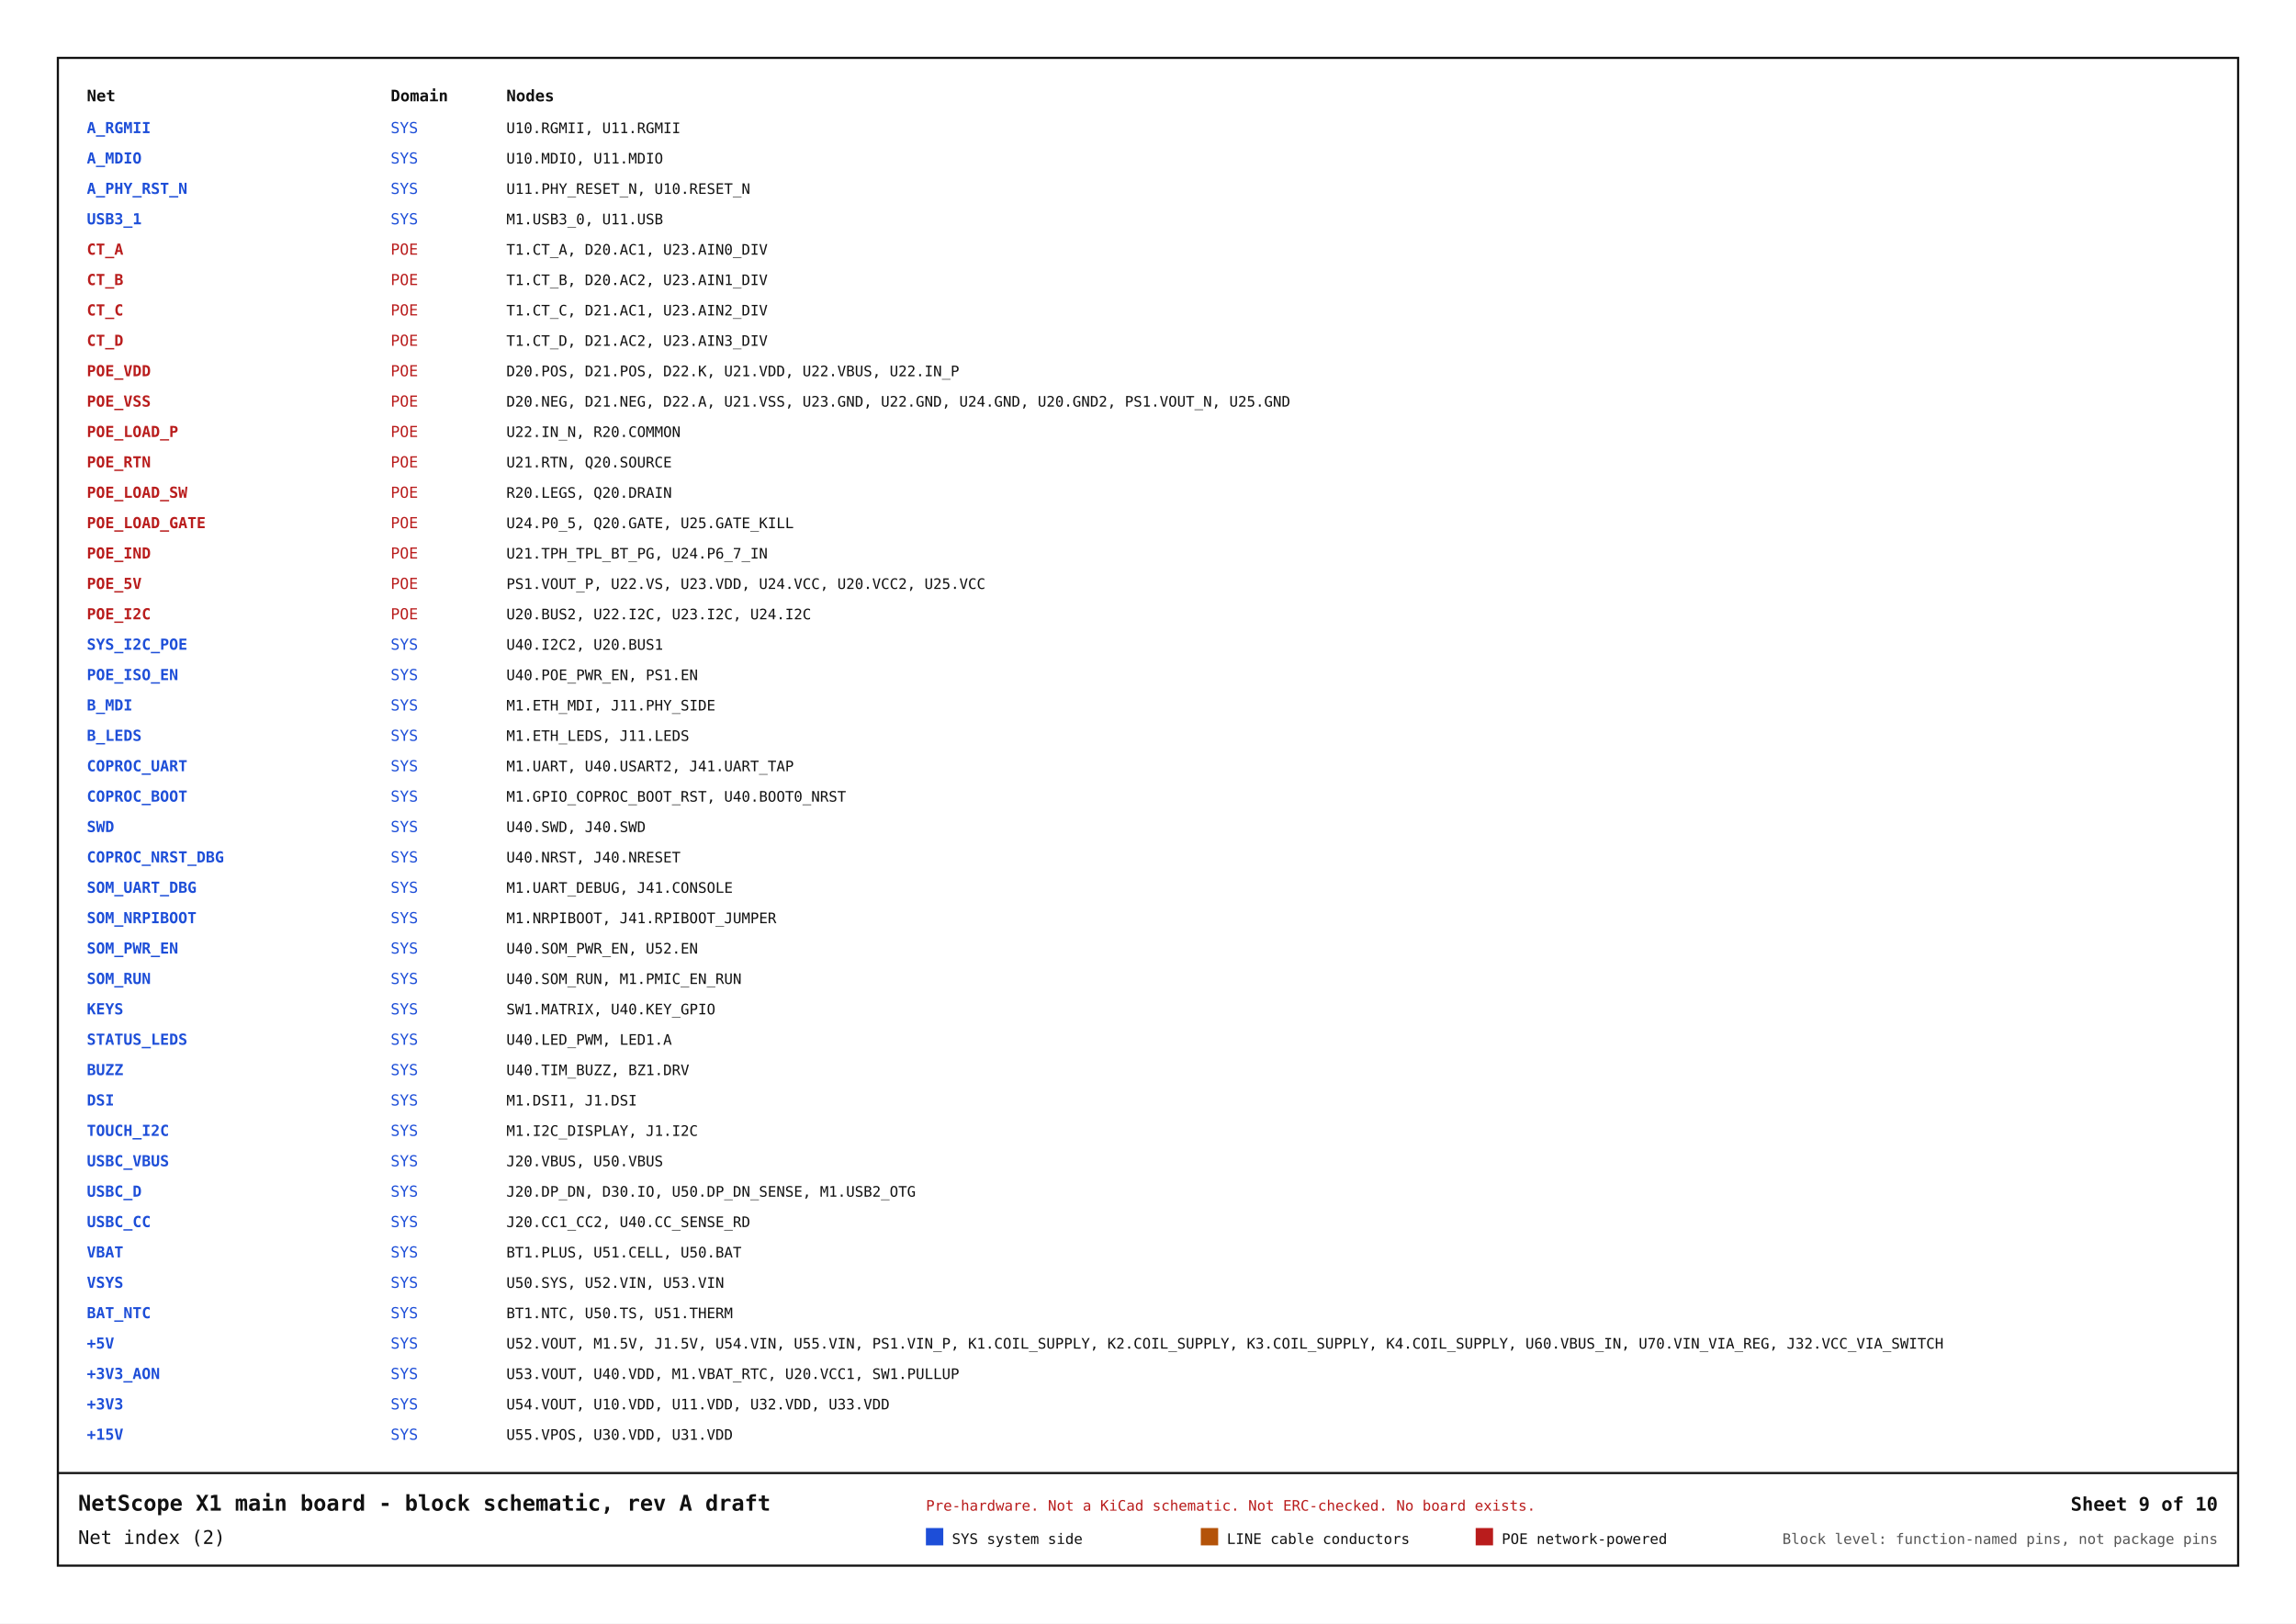
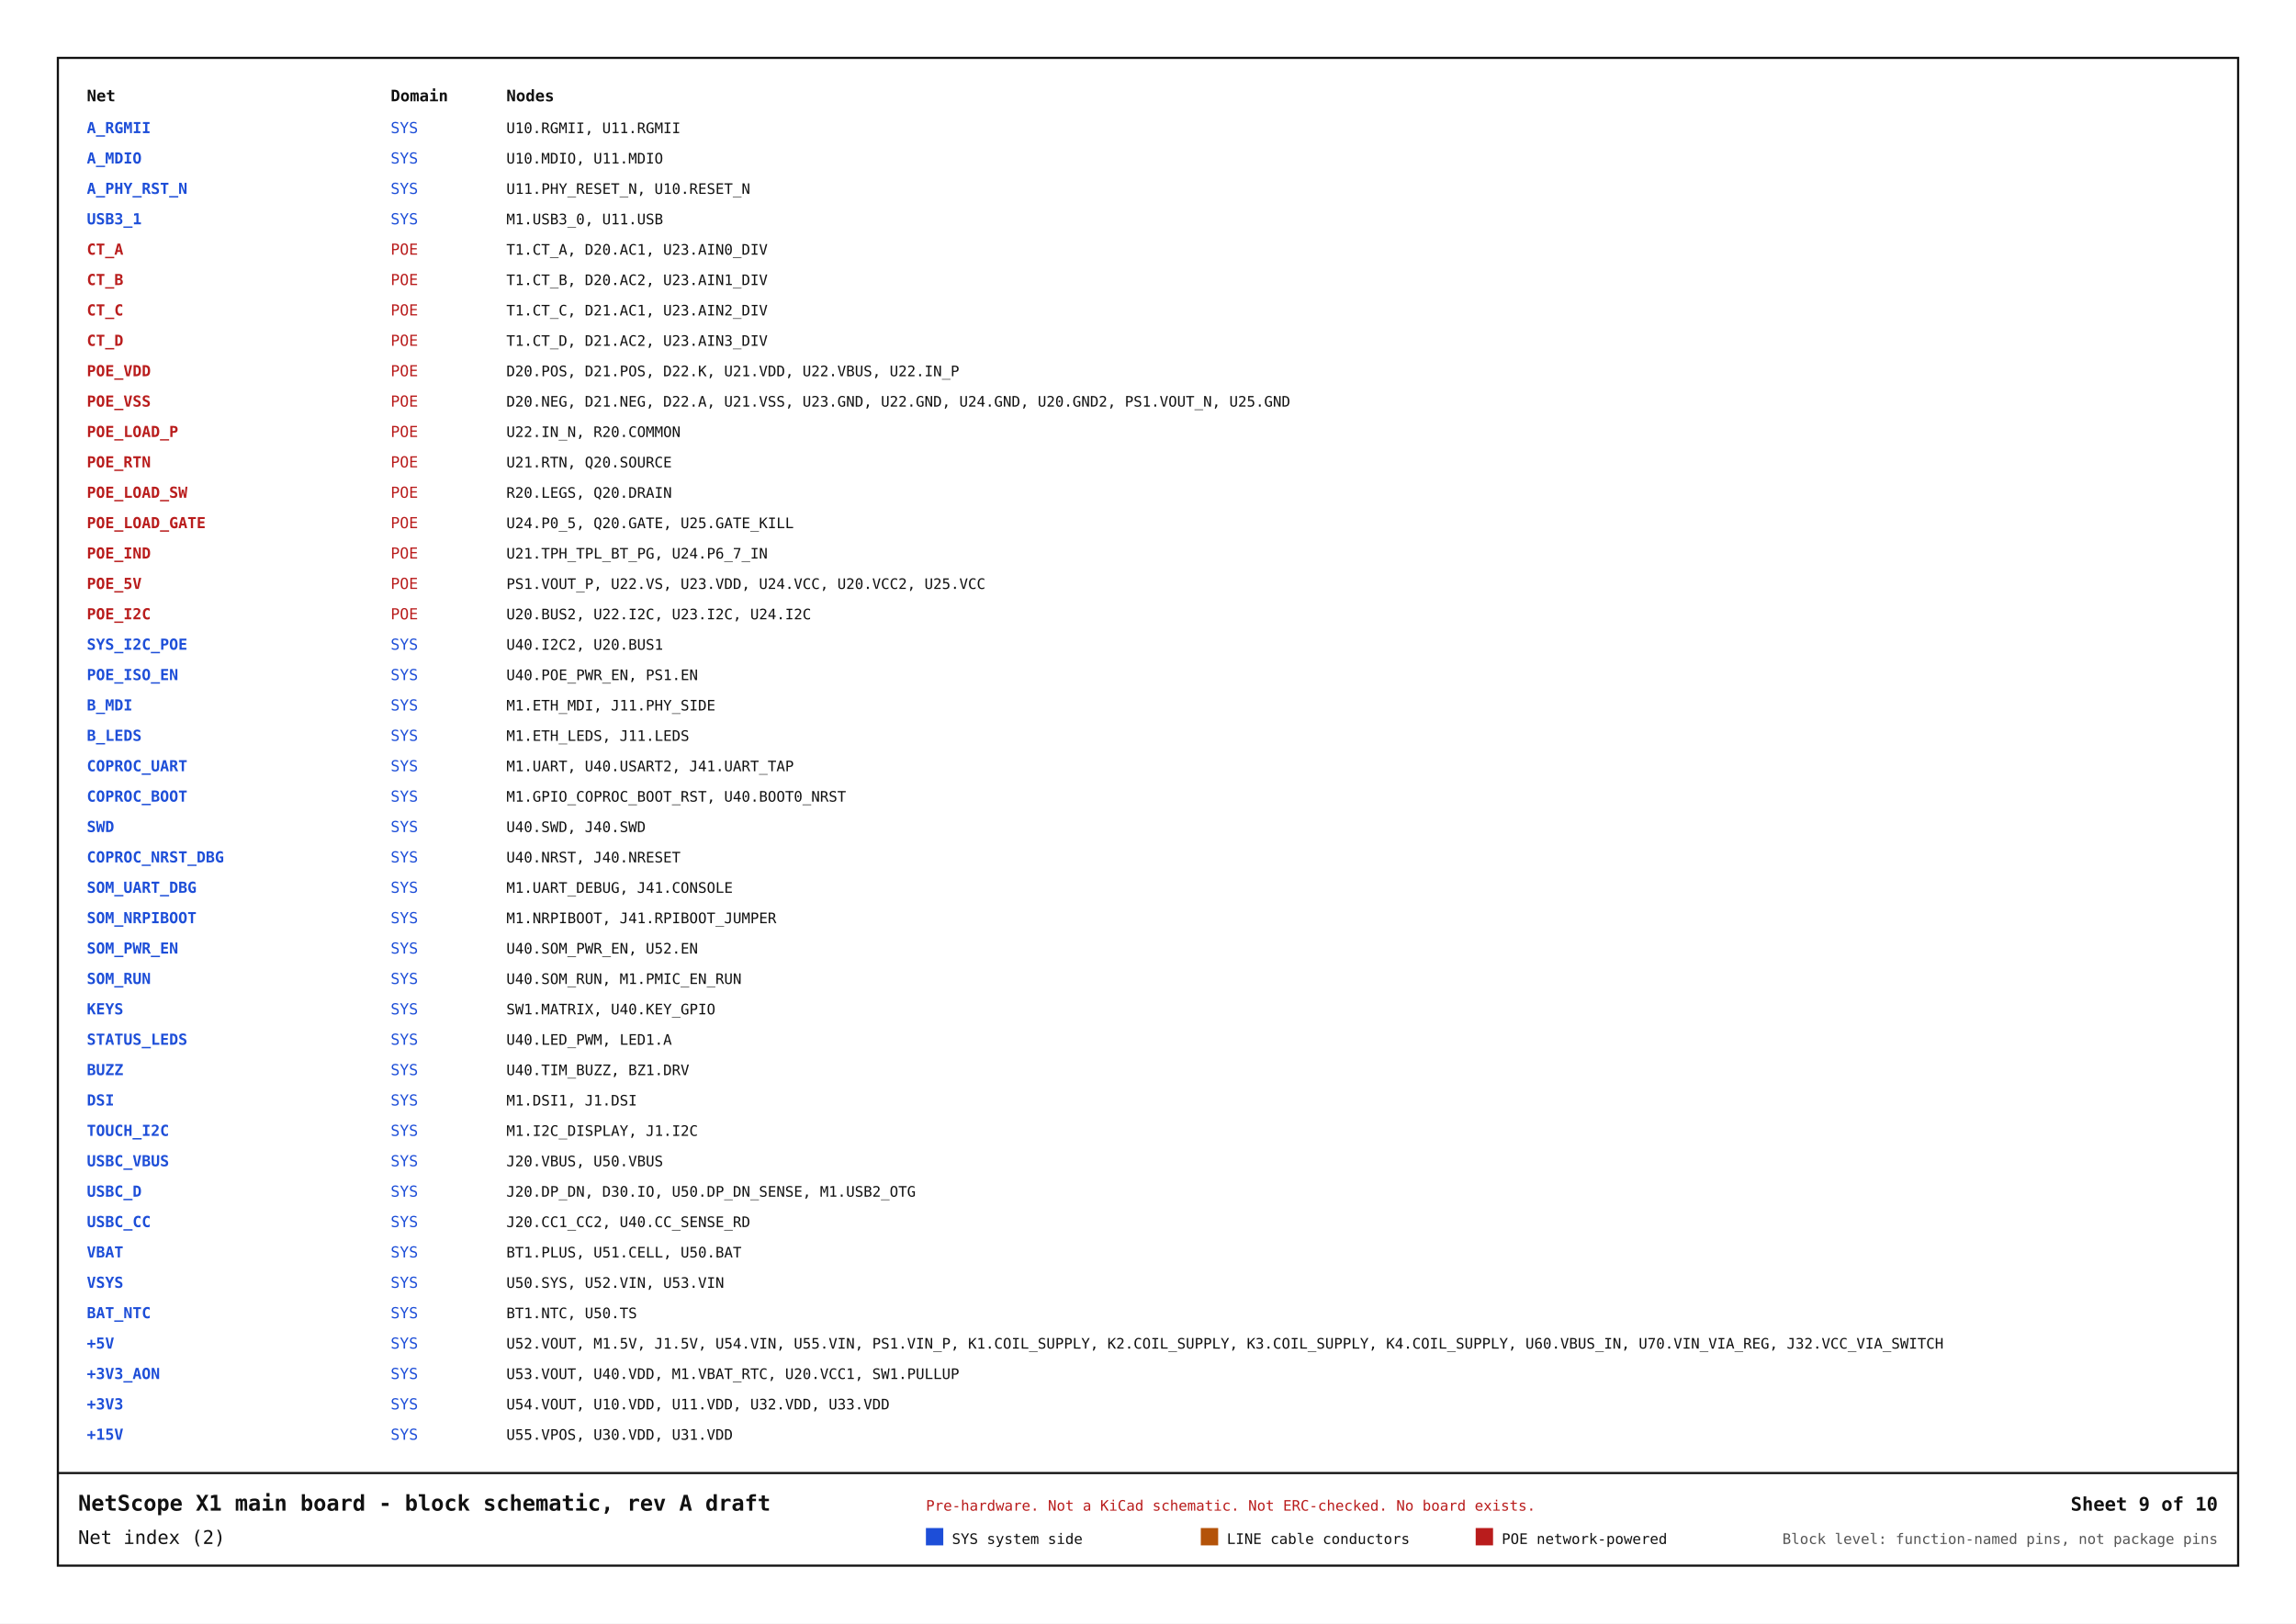
<svg xmlns="http://www.w3.org/2000/svg" viewBox="0 0 1587 1122" width="1587" height="1122">
  <rect width="1587" height="1122" fill="#fff" />
  <text x="60" y="70" font-size="11" fill="#111" text-anchor="start" font-weight="bold" font-family="DejaVu Sans Mono, Menlo, Consolas, monospace">Net</text>
  <text x="270" y="70" font-size="11" fill="#111" text-anchor="start" font-weight="bold" font-family="DejaVu Sans Mono, Menlo, Consolas, monospace">Domain</text>
  <text x="350" y="70" font-size="11" fill="#111" text-anchor="start" font-weight="bold" font-family="DejaVu Sans Mono, Menlo, Consolas, monospace">Nodes</text>
  <text x="60" y="92" font-size="10.5" fill="#1d4ed8" text-anchor="start" font-weight="bold" font-family="DejaVu Sans Mono, Menlo, Consolas, monospace">A_RGMII</text>
  <text x="270" y="92" font-size="10.5" fill="#1d4ed8" text-anchor="start" font-weight="normal" font-family="DejaVu Sans Mono, Menlo, Consolas, monospace">SYS</text>
  <text x="350" y="92" font-size="10" fill="#111" text-anchor="start" font-weight="normal" font-family="DejaVu Sans Mono, Menlo, Consolas, monospace">U10.RGMII, U11.RGMII</text>
  <text x="60" y="113" font-size="10.5" fill="#1d4ed8" text-anchor="start" font-weight="bold" font-family="DejaVu Sans Mono, Menlo, Consolas, monospace">A_MDIO</text>
  <text x="270" y="113" font-size="10.5" fill="#1d4ed8" text-anchor="start" font-weight="normal" font-family="DejaVu Sans Mono, Menlo, Consolas, monospace">SYS</text>
  <text x="350" y="113" font-size="10" fill="#111" text-anchor="start" font-weight="normal" font-family="DejaVu Sans Mono, Menlo, Consolas, monospace">U10.MDIO, U11.MDIO</text>
  <text x="60" y="134" font-size="10.5" fill="#1d4ed8" text-anchor="start" font-weight="bold" font-family="DejaVu Sans Mono, Menlo, Consolas, monospace">A_PHY_RST_N</text>
  <text x="270" y="134" font-size="10.5" fill="#1d4ed8" text-anchor="start" font-weight="normal" font-family="DejaVu Sans Mono, Menlo, Consolas, monospace">SYS</text>
  <text x="350" y="134" font-size="10" fill="#111" text-anchor="start" font-weight="normal" font-family="DejaVu Sans Mono, Menlo, Consolas, monospace">U11.PHY_RESET_N, U10.RESET_N</text>
  <text x="60" y="155" font-size="10.5" fill="#1d4ed8" text-anchor="start" font-weight="bold" font-family="DejaVu Sans Mono, Menlo, Consolas, monospace">USB3_1</text>
  <text x="270" y="155" font-size="10.5" fill="#1d4ed8" text-anchor="start" font-weight="normal" font-family="DejaVu Sans Mono, Menlo, Consolas, monospace">SYS</text>
  <text x="350" y="155" font-size="10" fill="#111" text-anchor="start" font-weight="normal" font-family="DejaVu Sans Mono, Menlo, Consolas, monospace">M1.USB3_0, U11.USB</text>
  <text x="60" y="176" font-size="10.5" fill="#b91c1c" text-anchor="start" font-weight="bold" font-family="DejaVu Sans Mono, Menlo, Consolas, monospace">CT_A</text>
  <text x="270" y="176" font-size="10.5" fill="#b91c1c" text-anchor="start" font-weight="normal" font-family="DejaVu Sans Mono, Menlo, Consolas, monospace">POE</text>
  <text x="350" y="176" font-size="10" fill="#111" text-anchor="start" font-weight="normal" font-family="DejaVu Sans Mono, Menlo, Consolas, monospace">T1.CT_A, D20.AC1, U23.AIN0_DIV</text>
  <text x="60" y="197" font-size="10.5" fill="#b91c1c" text-anchor="start" font-weight="bold" font-family="DejaVu Sans Mono, Menlo, Consolas, monospace">CT_B</text>
  <text x="270" y="197" font-size="10.5" fill="#b91c1c" text-anchor="start" font-weight="normal" font-family="DejaVu Sans Mono, Menlo, Consolas, monospace">POE</text>
  <text x="350" y="197" font-size="10" fill="#111" text-anchor="start" font-weight="normal" font-family="DejaVu Sans Mono, Menlo, Consolas, monospace">T1.CT_B, D20.AC2, U23.AIN1_DIV</text>
  <text x="60" y="218" font-size="10.5" fill="#b91c1c" text-anchor="start" font-weight="bold" font-family="DejaVu Sans Mono, Menlo, Consolas, monospace">CT_C</text>
  <text x="270" y="218" font-size="10.5" fill="#b91c1c" text-anchor="start" font-weight="normal" font-family="DejaVu Sans Mono, Menlo, Consolas, monospace">POE</text>
  <text x="350" y="218" font-size="10" fill="#111" text-anchor="start" font-weight="normal" font-family="DejaVu Sans Mono, Menlo, Consolas, monospace">T1.CT_C, D21.AC1, U23.AIN2_DIV</text>
  <text x="60" y="239" font-size="10.5" fill="#b91c1c" text-anchor="start" font-weight="bold" font-family="DejaVu Sans Mono, Menlo, Consolas, monospace">CT_D</text>
  <text x="270" y="239" font-size="10.5" fill="#b91c1c" text-anchor="start" font-weight="normal" font-family="DejaVu Sans Mono, Menlo, Consolas, monospace">POE</text>
  <text x="350" y="239" font-size="10" fill="#111" text-anchor="start" font-weight="normal" font-family="DejaVu Sans Mono, Menlo, Consolas, monospace">T1.CT_D, D21.AC2, U23.AIN3_DIV</text>
  <text x="60" y="260" font-size="10.5" fill="#b91c1c" text-anchor="start" font-weight="bold" font-family="DejaVu Sans Mono, Menlo, Consolas, monospace">POE_VDD</text>
  <text x="270" y="260" font-size="10.5" fill="#b91c1c" text-anchor="start" font-weight="normal" font-family="DejaVu Sans Mono, Menlo, Consolas, monospace">POE</text>
  <text x="350" y="260" font-size="10" fill="#111" text-anchor="start" font-weight="normal" font-family="DejaVu Sans Mono, Menlo, Consolas, monospace">D20.POS, D21.POS, D22.K, U21.VDD, U22.VBUS, U22.IN_P</text>
  <text x="60" y="281" font-size="10.5" fill="#b91c1c" text-anchor="start" font-weight="bold" font-family="DejaVu Sans Mono, Menlo, Consolas, monospace">POE_VSS</text>
  <text x="270" y="281" font-size="10.5" fill="#b91c1c" text-anchor="start" font-weight="normal" font-family="DejaVu Sans Mono, Menlo, Consolas, monospace">POE</text>
  <text x="350" y="281" font-size="10" fill="#111" text-anchor="start" font-weight="normal" font-family="DejaVu Sans Mono, Menlo, Consolas, monospace">D20.NEG, D21.NEG, D22.A, U21.VSS, U23.GND, U22.GND, U24.GND, U20.GND2, PS1.VOUT_N, U25.GND</text>
  <text x="60" y="302" font-size="10.5" fill="#b91c1c" text-anchor="start" font-weight="bold" font-family="DejaVu Sans Mono, Menlo, Consolas, monospace">POE_LOAD_P</text>
  <text x="270" y="302" font-size="10.5" fill="#b91c1c" text-anchor="start" font-weight="normal" font-family="DejaVu Sans Mono, Menlo, Consolas, monospace">POE</text>
  <text x="350" y="302" font-size="10" fill="#111" text-anchor="start" font-weight="normal" font-family="DejaVu Sans Mono, Menlo, Consolas, monospace">U22.IN_N, R20.COMMON</text>
  <text x="60" y="323" font-size="10.5" fill="#b91c1c" text-anchor="start" font-weight="bold" font-family="DejaVu Sans Mono, Menlo, Consolas, monospace">POE_RTN</text>
  <text x="270" y="323" font-size="10.5" fill="#b91c1c" text-anchor="start" font-weight="normal" font-family="DejaVu Sans Mono, Menlo, Consolas, monospace">POE</text>
  <text x="350" y="323" font-size="10" fill="#111" text-anchor="start" font-weight="normal" font-family="DejaVu Sans Mono, Menlo, Consolas, monospace">U21.RTN, Q20.SOURCE</text>
  <text x="60" y="344" font-size="10.5" fill="#b91c1c" text-anchor="start" font-weight="bold" font-family="DejaVu Sans Mono, Menlo, Consolas, monospace">POE_LOAD_SW</text>
  <text x="270" y="344" font-size="10.5" fill="#b91c1c" text-anchor="start" font-weight="normal" font-family="DejaVu Sans Mono, Menlo, Consolas, monospace">POE</text>
  <text x="350" y="344" font-size="10" fill="#111" text-anchor="start" font-weight="normal" font-family="DejaVu Sans Mono, Menlo, Consolas, monospace">R20.LEGS, Q20.DRAIN</text>
  <text x="60" y="365" font-size="10.5" fill="#b91c1c" text-anchor="start" font-weight="bold" font-family="DejaVu Sans Mono, Menlo, Consolas, monospace">POE_LOAD_GATE</text>
  <text x="270" y="365" font-size="10.5" fill="#b91c1c" text-anchor="start" font-weight="normal" font-family="DejaVu Sans Mono, Menlo, Consolas, monospace">POE</text>
  <text x="350" y="365" font-size="10" fill="#111" text-anchor="start" font-weight="normal" font-family="DejaVu Sans Mono, Menlo, Consolas, monospace">U24.P0_5, Q20.GATE, U25.GATE_KILL</text>
  <text x="60" y="386" font-size="10.5" fill="#b91c1c" text-anchor="start" font-weight="bold" font-family="DejaVu Sans Mono, Menlo, Consolas, monospace">POE_IND</text>
  <text x="270" y="386" font-size="10.5" fill="#b91c1c" text-anchor="start" font-weight="normal" font-family="DejaVu Sans Mono, Menlo, Consolas, monospace">POE</text>
  <text x="350" y="386" font-size="10" fill="#111" text-anchor="start" font-weight="normal" font-family="DejaVu Sans Mono, Menlo, Consolas, monospace">U21.TPH_TPL_BT_PG, U24.P6_7_IN</text>
  <text x="60" y="407" font-size="10.5" fill="#b91c1c" text-anchor="start" font-weight="bold" font-family="DejaVu Sans Mono, Menlo, Consolas, monospace">POE_5V</text>
  <text x="270" y="407" font-size="10.5" fill="#b91c1c" text-anchor="start" font-weight="normal" font-family="DejaVu Sans Mono, Menlo, Consolas, monospace">POE</text>
  <text x="350" y="407" font-size="10" fill="#111" text-anchor="start" font-weight="normal" font-family="DejaVu Sans Mono, Menlo, Consolas, monospace">PS1.VOUT_P, U22.VS, U23.VDD, U24.VCC, U20.VCC2, U25.VCC</text>
  <text x="60" y="428" font-size="10.5" fill="#b91c1c" text-anchor="start" font-weight="bold" font-family="DejaVu Sans Mono, Menlo, Consolas, monospace">POE_I2C</text>
  <text x="270" y="428" font-size="10.5" fill="#b91c1c" text-anchor="start" font-weight="normal" font-family="DejaVu Sans Mono, Menlo, Consolas, monospace">POE</text>
  <text x="350" y="428" font-size="10" fill="#111" text-anchor="start" font-weight="normal" font-family="DejaVu Sans Mono, Menlo, Consolas, monospace">U20.BUS2, U22.I2C, U23.I2C, U24.I2C</text>
  <text x="60" y="449" font-size="10.5" fill="#1d4ed8" text-anchor="start" font-weight="bold" font-family="DejaVu Sans Mono, Menlo, Consolas, monospace">SYS_I2C_POE</text>
  <text x="270" y="449" font-size="10.5" fill="#1d4ed8" text-anchor="start" font-weight="normal" font-family="DejaVu Sans Mono, Menlo, Consolas, monospace">SYS</text>
  <text x="350" y="449" font-size="10" fill="#111" text-anchor="start" font-weight="normal" font-family="DejaVu Sans Mono, Menlo, Consolas, monospace">U40.I2C2, U20.BUS1</text>
  <text x="60" y="470" font-size="10.5" fill="#1d4ed8" text-anchor="start" font-weight="bold" font-family="DejaVu Sans Mono, Menlo, Consolas, monospace">POE_ISO_EN</text>
  <text x="270" y="470" font-size="10.5" fill="#1d4ed8" text-anchor="start" font-weight="normal" font-family="DejaVu Sans Mono, Menlo, Consolas, monospace">SYS</text>
  <text x="350" y="470" font-size="10" fill="#111" text-anchor="start" font-weight="normal" font-family="DejaVu Sans Mono, Menlo, Consolas, monospace">U40.POE_PWR_EN, PS1.EN</text>
  <text x="60" y="491" font-size="10.5" fill="#1d4ed8" text-anchor="start" font-weight="bold" font-family="DejaVu Sans Mono, Menlo, Consolas, monospace">B_MDI</text>
  <text x="270" y="491" font-size="10.5" fill="#1d4ed8" text-anchor="start" font-weight="normal" font-family="DejaVu Sans Mono, Menlo, Consolas, monospace">SYS</text>
  <text x="350" y="491" font-size="10" fill="#111" text-anchor="start" font-weight="normal" font-family="DejaVu Sans Mono, Menlo, Consolas, monospace">M1.ETH_MDI, J11.PHY_SIDE</text>
  <text x="60" y="512" font-size="10.5" fill="#1d4ed8" text-anchor="start" font-weight="bold" font-family="DejaVu Sans Mono, Menlo, Consolas, monospace">B_LEDS</text>
  <text x="270" y="512" font-size="10.5" fill="#1d4ed8" text-anchor="start" font-weight="normal" font-family="DejaVu Sans Mono, Menlo, Consolas, monospace">SYS</text>
  <text x="350" y="512" font-size="10" fill="#111" text-anchor="start" font-weight="normal" font-family="DejaVu Sans Mono, Menlo, Consolas, monospace">M1.ETH_LEDS, J11.LEDS</text>
  <text x="60" y="533" font-size="10.5" fill="#1d4ed8" text-anchor="start" font-weight="bold" font-family="DejaVu Sans Mono, Menlo, Consolas, monospace">COPROC_UART</text>
  <text x="270" y="533" font-size="10.5" fill="#1d4ed8" text-anchor="start" font-weight="normal" font-family="DejaVu Sans Mono, Menlo, Consolas, monospace">SYS</text>
  <text x="350" y="533" font-size="10" fill="#111" text-anchor="start" font-weight="normal" font-family="DejaVu Sans Mono, Menlo, Consolas, monospace">M1.UART, U40.USART2, J41.UART_TAP</text>
  <text x="60" y="554" font-size="10.5" fill="#1d4ed8" text-anchor="start" font-weight="bold" font-family="DejaVu Sans Mono, Menlo, Consolas, monospace">COPROC_BOOT</text>
  <text x="270" y="554" font-size="10.5" fill="#1d4ed8" text-anchor="start" font-weight="normal" font-family="DejaVu Sans Mono, Menlo, Consolas, monospace">SYS</text>
  <text x="350" y="554" font-size="10" fill="#111" text-anchor="start" font-weight="normal" font-family="DejaVu Sans Mono, Menlo, Consolas, monospace">M1.GPIO_COPROC_BOOT_RST, U40.BOOT0_NRST</text>
  <text x="60" y="575" font-size="10.5" fill="#1d4ed8" text-anchor="start" font-weight="bold" font-family="DejaVu Sans Mono, Menlo, Consolas, monospace">SWD</text>
  <text x="270" y="575" font-size="10.5" fill="#1d4ed8" text-anchor="start" font-weight="normal" font-family="DejaVu Sans Mono, Menlo, Consolas, monospace">SYS</text>
  <text x="350" y="575" font-size="10" fill="#111" text-anchor="start" font-weight="normal" font-family="DejaVu Sans Mono, Menlo, Consolas, monospace">U40.SWD, J40.SWD</text>
  <text x="60" y="596" font-size="10.5" fill="#1d4ed8" text-anchor="start" font-weight="bold" font-family="DejaVu Sans Mono, Menlo, Consolas, monospace">COPROC_NRST_DBG</text>
  <text x="270" y="596" font-size="10.5" fill="#1d4ed8" text-anchor="start" font-weight="normal" font-family="DejaVu Sans Mono, Menlo, Consolas, monospace">SYS</text>
  <text x="350" y="596" font-size="10" fill="#111" text-anchor="start" font-weight="normal" font-family="DejaVu Sans Mono, Menlo, Consolas, monospace">U40.NRST, J40.NRESET</text>
  <text x="60" y="617" font-size="10.5" fill="#1d4ed8" text-anchor="start" font-weight="bold" font-family="DejaVu Sans Mono, Menlo, Consolas, monospace">SOM_UART_DBG</text>
  <text x="270" y="617" font-size="10.5" fill="#1d4ed8" text-anchor="start" font-weight="normal" font-family="DejaVu Sans Mono, Menlo, Consolas, monospace">SYS</text>
  <text x="350" y="617" font-size="10" fill="#111" text-anchor="start" font-weight="normal" font-family="DejaVu Sans Mono, Menlo, Consolas, monospace">M1.UART_DEBUG, J41.CONSOLE</text>
  <text x="60" y="638" font-size="10.5" fill="#1d4ed8" text-anchor="start" font-weight="bold" font-family="DejaVu Sans Mono, Menlo, Consolas, monospace">SOM_NRPIBOOT</text>
  <text x="270" y="638" font-size="10.5" fill="#1d4ed8" text-anchor="start" font-weight="normal" font-family="DejaVu Sans Mono, Menlo, Consolas, monospace">SYS</text>
  <text x="350" y="638" font-size="10" fill="#111" text-anchor="start" font-weight="normal" font-family="DejaVu Sans Mono, Menlo, Consolas, monospace">M1.NRPIBOOT, J41.RPIBOOT_JUMPER</text>
  <text x="60" y="659" font-size="10.5" fill="#1d4ed8" text-anchor="start" font-weight="bold" font-family="DejaVu Sans Mono, Menlo, Consolas, monospace">SOM_PWR_EN</text>
  <text x="270" y="659" font-size="10.5" fill="#1d4ed8" text-anchor="start" font-weight="normal" font-family="DejaVu Sans Mono, Menlo, Consolas, monospace">SYS</text>
  <text x="350" y="659" font-size="10" fill="#111" text-anchor="start" font-weight="normal" font-family="DejaVu Sans Mono, Menlo, Consolas, monospace">U40.SOM_PWR_EN, U52.EN</text>
  <text x="60" y="680" font-size="10.5" fill="#1d4ed8" text-anchor="start" font-weight="bold" font-family="DejaVu Sans Mono, Menlo, Consolas, monospace">SOM_RUN</text>
  <text x="270" y="680" font-size="10.5" fill="#1d4ed8" text-anchor="start" font-weight="normal" font-family="DejaVu Sans Mono, Menlo, Consolas, monospace">SYS</text>
  <text x="350" y="680" font-size="10" fill="#111" text-anchor="start" font-weight="normal" font-family="DejaVu Sans Mono, Menlo, Consolas, monospace">U40.SOM_RUN, M1.PMIC_EN_RUN</text>
  <text x="60" y="701" font-size="10.5" fill="#1d4ed8" text-anchor="start" font-weight="bold" font-family="DejaVu Sans Mono, Menlo, Consolas, monospace">KEYS</text>
  <text x="270" y="701" font-size="10.5" fill="#1d4ed8" text-anchor="start" font-weight="normal" font-family="DejaVu Sans Mono, Menlo, Consolas, monospace">SYS</text>
  <text x="350" y="701" font-size="10" fill="#111" text-anchor="start" font-weight="normal" font-family="DejaVu Sans Mono, Menlo, Consolas, monospace">SW1.MATRIX, U40.KEY_GPIO</text>
  <text x="60" y="722" font-size="10.5" fill="#1d4ed8" text-anchor="start" font-weight="bold" font-family="DejaVu Sans Mono, Menlo, Consolas, monospace">STATUS_LEDS</text>
  <text x="270" y="722" font-size="10.5" fill="#1d4ed8" text-anchor="start" font-weight="normal" font-family="DejaVu Sans Mono, Menlo, Consolas, monospace">SYS</text>
  <text x="350" y="722" font-size="10" fill="#111" text-anchor="start" font-weight="normal" font-family="DejaVu Sans Mono, Menlo, Consolas, monospace">U40.LED_PWM, LED1.A</text>
  <text x="60" y="743" font-size="10.5" fill="#1d4ed8" text-anchor="start" font-weight="bold" font-family="DejaVu Sans Mono, Menlo, Consolas, monospace">BUZZ</text>
  <text x="270" y="743" font-size="10.5" fill="#1d4ed8" text-anchor="start" font-weight="normal" font-family="DejaVu Sans Mono, Menlo, Consolas, monospace">SYS</text>
  <text x="350" y="743" font-size="10" fill="#111" text-anchor="start" font-weight="normal" font-family="DejaVu Sans Mono, Menlo, Consolas, monospace">U40.TIM_BUZZ, BZ1.DRV</text>
  <text x="60" y="764" font-size="10.5" fill="#1d4ed8" text-anchor="start" font-weight="bold" font-family="DejaVu Sans Mono, Menlo, Consolas, monospace">DSI</text>
  <text x="270" y="764" font-size="10.5" fill="#1d4ed8" text-anchor="start" font-weight="normal" font-family="DejaVu Sans Mono, Menlo, Consolas, monospace">SYS</text>
  <text x="350" y="764" font-size="10" fill="#111" text-anchor="start" font-weight="normal" font-family="DejaVu Sans Mono, Menlo, Consolas, monospace">M1.DSI1, J1.DSI</text>
  <text x="60" y="785" font-size="10.5" fill="#1d4ed8" text-anchor="start" font-weight="bold" font-family="DejaVu Sans Mono, Menlo, Consolas, monospace">TOUCH_I2C</text>
  <text x="270" y="785" font-size="10.5" fill="#1d4ed8" text-anchor="start" font-weight="normal" font-family="DejaVu Sans Mono, Menlo, Consolas, monospace">SYS</text>
  <text x="350" y="785" font-size="10" fill="#111" text-anchor="start" font-weight="normal" font-family="DejaVu Sans Mono, Menlo, Consolas, monospace">M1.I2C_DISPLAY, J1.I2C</text>
  <text x="60" y="806" font-size="10.5" fill="#1d4ed8" text-anchor="start" font-weight="bold" font-family="DejaVu Sans Mono, Menlo, Consolas, monospace">USBC_VBUS</text>
  <text x="270" y="806" font-size="10.5" fill="#1d4ed8" text-anchor="start" font-weight="normal" font-family="DejaVu Sans Mono, Menlo, Consolas, monospace">SYS</text>
  <text x="350" y="806" font-size="10" fill="#111" text-anchor="start" font-weight="normal" font-family="DejaVu Sans Mono, Menlo, Consolas, monospace">J20.VBUS, U50.VBUS</text>
  <text x="60" y="827" font-size="10.5" fill="#1d4ed8" text-anchor="start" font-weight="bold" font-family="DejaVu Sans Mono, Menlo, Consolas, monospace">USBC_D</text>
  <text x="270" y="827" font-size="10.5" fill="#1d4ed8" text-anchor="start" font-weight="normal" font-family="DejaVu Sans Mono, Menlo, Consolas, monospace">SYS</text>
  <text x="350" y="827" font-size="10" fill="#111" text-anchor="start" font-weight="normal" font-family="DejaVu Sans Mono, Menlo, Consolas, monospace">J20.DP_DN, D30.IO, U50.DP_DN_SENSE, M1.USB2_OTG</text>
  <text x="60" y="848" font-size="10.5" fill="#1d4ed8" text-anchor="start" font-weight="bold" font-family="DejaVu Sans Mono, Menlo, Consolas, monospace">USBC_CC</text>
  <text x="270" y="848" font-size="10.5" fill="#1d4ed8" text-anchor="start" font-weight="normal" font-family="DejaVu Sans Mono, Menlo, Consolas, monospace">SYS</text>
  <text x="350" y="848" font-size="10" fill="#111" text-anchor="start" font-weight="normal" font-family="DejaVu Sans Mono, Menlo, Consolas, monospace">J20.CC1_CC2, U40.CC_SENSE_RD</text>
  <text x="60" y="869" font-size="10.5" fill="#1d4ed8" text-anchor="start" font-weight="bold" font-family="DejaVu Sans Mono, Menlo, Consolas, monospace">VBAT</text>
  <text x="270" y="869" font-size="10.5" fill="#1d4ed8" text-anchor="start" font-weight="normal" font-family="DejaVu Sans Mono, Menlo, Consolas, monospace">SYS</text>
  <text x="350" y="869" font-size="10" fill="#111" text-anchor="start" font-weight="normal" font-family="DejaVu Sans Mono, Menlo, Consolas, monospace">BT1.PLUS, U51.CELL, U50.BAT</text>
  <text x="60" y="890" font-size="10.5" fill="#1d4ed8" text-anchor="start" font-weight="bold" font-family="DejaVu Sans Mono, Menlo, Consolas, monospace">VSYS</text>
  <text x="270" y="890" font-size="10.5" fill="#1d4ed8" text-anchor="start" font-weight="normal" font-family="DejaVu Sans Mono, Menlo, Consolas, monospace">SYS</text>
  <text x="350" y="890" font-size="10" fill="#111" text-anchor="start" font-weight="normal" font-family="DejaVu Sans Mono, Menlo, Consolas, monospace">U50.SYS, U52.VIN, U53.VIN</text>
  <text x="60" y="911" font-size="10.5" fill="#1d4ed8" text-anchor="start" font-weight="bold" font-family="DejaVu Sans Mono, Menlo, Consolas, monospace">BAT_NTC</text>
  <text x="270" y="911" font-size="10.5" fill="#1d4ed8" text-anchor="start" font-weight="normal" font-family="DejaVu Sans Mono, Menlo, Consolas, monospace">SYS</text>
-   <text x="350" y="911" font-size="10" fill="#111" text-anchor="start" font-weight="normal" font-family="DejaVu Sans Mono, Menlo, Consolas, monospace">BT1.NTC, U50.TS, U51.THERM</text>
+   <text x="350" y="911" font-size="10" fill="#111" text-anchor="start" font-weight="normal" font-family="DejaVu Sans Mono, Menlo, Consolas, monospace">BT1.NTC, U50.TS</text>
  <text x="60" y="932" font-size="10.5" fill="#1d4ed8" text-anchor="start" font-weight="bold" font-family="DejaVu Sans Mono, Menlo, Consolas, monospace">+5V</text>
  <text x="270" y="932" font-size="10.5" fill="#1d4ed8" text-anchor="start" font-weight="normal" font-family="DejaVu Sans Mono, Menlo, Consolas, monospace">SYS</text>
  <text x="350" y="932" font-size="10" fill="#111" text-anchor="start" font-weight="normal" font-family="DejaVu Sans Mono, Menlo, Consolas, monospace">U52.VOUT, M1.5V, J1.5V, U54.VIN, U55.VIN, PS1.VIN_P, K1.COIL_SUPPLY, K2.COIL_SUPPLY, K3.COIL_SUPPLY, K4.COIL_SUPPLY, U60.VBUS_IN, U70.VIN_VIA_REG, J32.VCC_VIA_SWITCH</text>
  <text x="60" y="953" font-size="10.5" fill="#1d4ed8" text-anchor="start" font-weight="bold" font-family="DejaVu Sans Mono, Menlo, Consolas, monospace">+3V3_AON</text>
  <text x="270" y="953" font-size="10.5" fill="#1d4ed8" text-anchor="start" font-weight="normal" font-family="DejaVu Sans Mono, Menlo, Consolas, monospace">SYS</text>
  <text x="350" y="953" font-size="10" fill="#111" text-anchor="start" font-weight="normal" font-family="DejaVu Sans Mono, Menlo, Consolas, monospace">U53.VOUT, U40.VDD, M1.VBAT_RTC, U20.VCC1, SW1.PULLUP</text>
  <text x="60" y="974" font-size="10.5" fill="#1d4ed8" text-anchor="start" font-weight="bold" font-family="DejaVu Sans Mono, Menlo, Consolas, monospace">+3V3</text>
  <text x="270" y="974" font-size="10.5" fill="#1d4ed8" text-anchor="start" font-weight="normal" font-family="DejaVu Sans Mono, Menlo, Consolas, monospace">SYS</text>
  <text x="350" y="974" font-size="10" fill="#111" text-anchor="start" font-weight="normal" font-family="DejaVu Sans Mono, Menlo, Consolas, monospace">U54.VOUT, U10.VDD, U11.VDD, U32.VDD, U33.VDD</text>
  <text x="60" y="995" font-size="10.5" fill="#1d4ed8" text-anchor="start" font-weight="bold" font-family="DejaVu Sans Mono, Menlo, Consolas, monospace">+15V</text>
  <text x="270" y="995" font-size="10.5" fill="#1d4ed8" text-anchor="start" font-weight="normal" font-family="DejaVu Sans Mono, Menlo, Consolas, monospace">SYS</text>
  <text x="350" y="995" font-size="10" fill="#111" text-anchor="start" font-weight="normal" font-family="DejaVu Sans Mono, Menlo, Consolas, monospace">U55.VPOS, U30.VDD, U31.VDD</text>
  <rect x="40" y="40" width="1507" height="1042" fill="none" stroke="#111" stroke-width="1.5" />
  <line x1="40" y1="1018" x2="1547" y2="1018" stroke="#111" stroke-width="1.5" />
  <text x="54" y="1044" font-size="15" fill="#111" text-anchor="start" font-weight="bold" font-family="DejaVu Sans Mono, Menlo, Consolas, monospace">NetScope X1 main board - block schematic, rev A draft</text>
  <text x="54" y="1067" font-size="13" fill="#111" text-anchor="start" font-weight="normal" font-family="DejaVu Sans Mono, Menlo, Consolas, monospace">Net index (2)</text>
  <text x="640" y="1044" font-size="10" fill="#b91c1c" text-anchor="start" font-weight="normal" font-family="DejaVu Sans Mono, Menlo, Consolas, monospace">Pre-hardware. Not a KiCad schematic. Not ERC-checked. No board exists.</text>
  <rect x="640" y="1056" width="12" height="12" fill="#1d4ed8" />
  <text x="658" y="1067" font-size="10" fill="#111" text-anchor="start" font-weight="normal" font-family="DejaVu Sans Mono, Menlo, Consolas, monospace">SYS  system side</text>
  <rect x="830" y="1056" width="12" height="12" fill="#b45309" />
  <text x="848" y="1067" font-size="10" fill="#111" text-anchor="start" font-weight="normal" font-family="DejaVu Sans Mono, Menlo, Consolas, monospace">LINE  cable conductors</text>
  <rect x="1020" y="1056" width="12" height="12" fill="#b91c1c" />
  <text x="1038" y="1067" font-size="10" fill="#111" text-anchor="start" font-weight="normal" font-family="DejaVu Sans Mono, Menlo, Consolas, monospace">POE  network-powered</text>
  <text x="1533" y="1044" font-size="13" fill="#111" text-anchor="end" font-weight="bold" font-family="DejaVu Sans Mono, Menlo, Consolas, monospace">Sheet 9 of 10</text>
  <text x="1533" y="1067" font-size="10" fill="#555" text-anchor="end" font-weight="normal" font-family="DejaVu Sans Mono, Menlo, Consolas, monospace">Block level: function-named pins, not package pins</text>
</svg>
